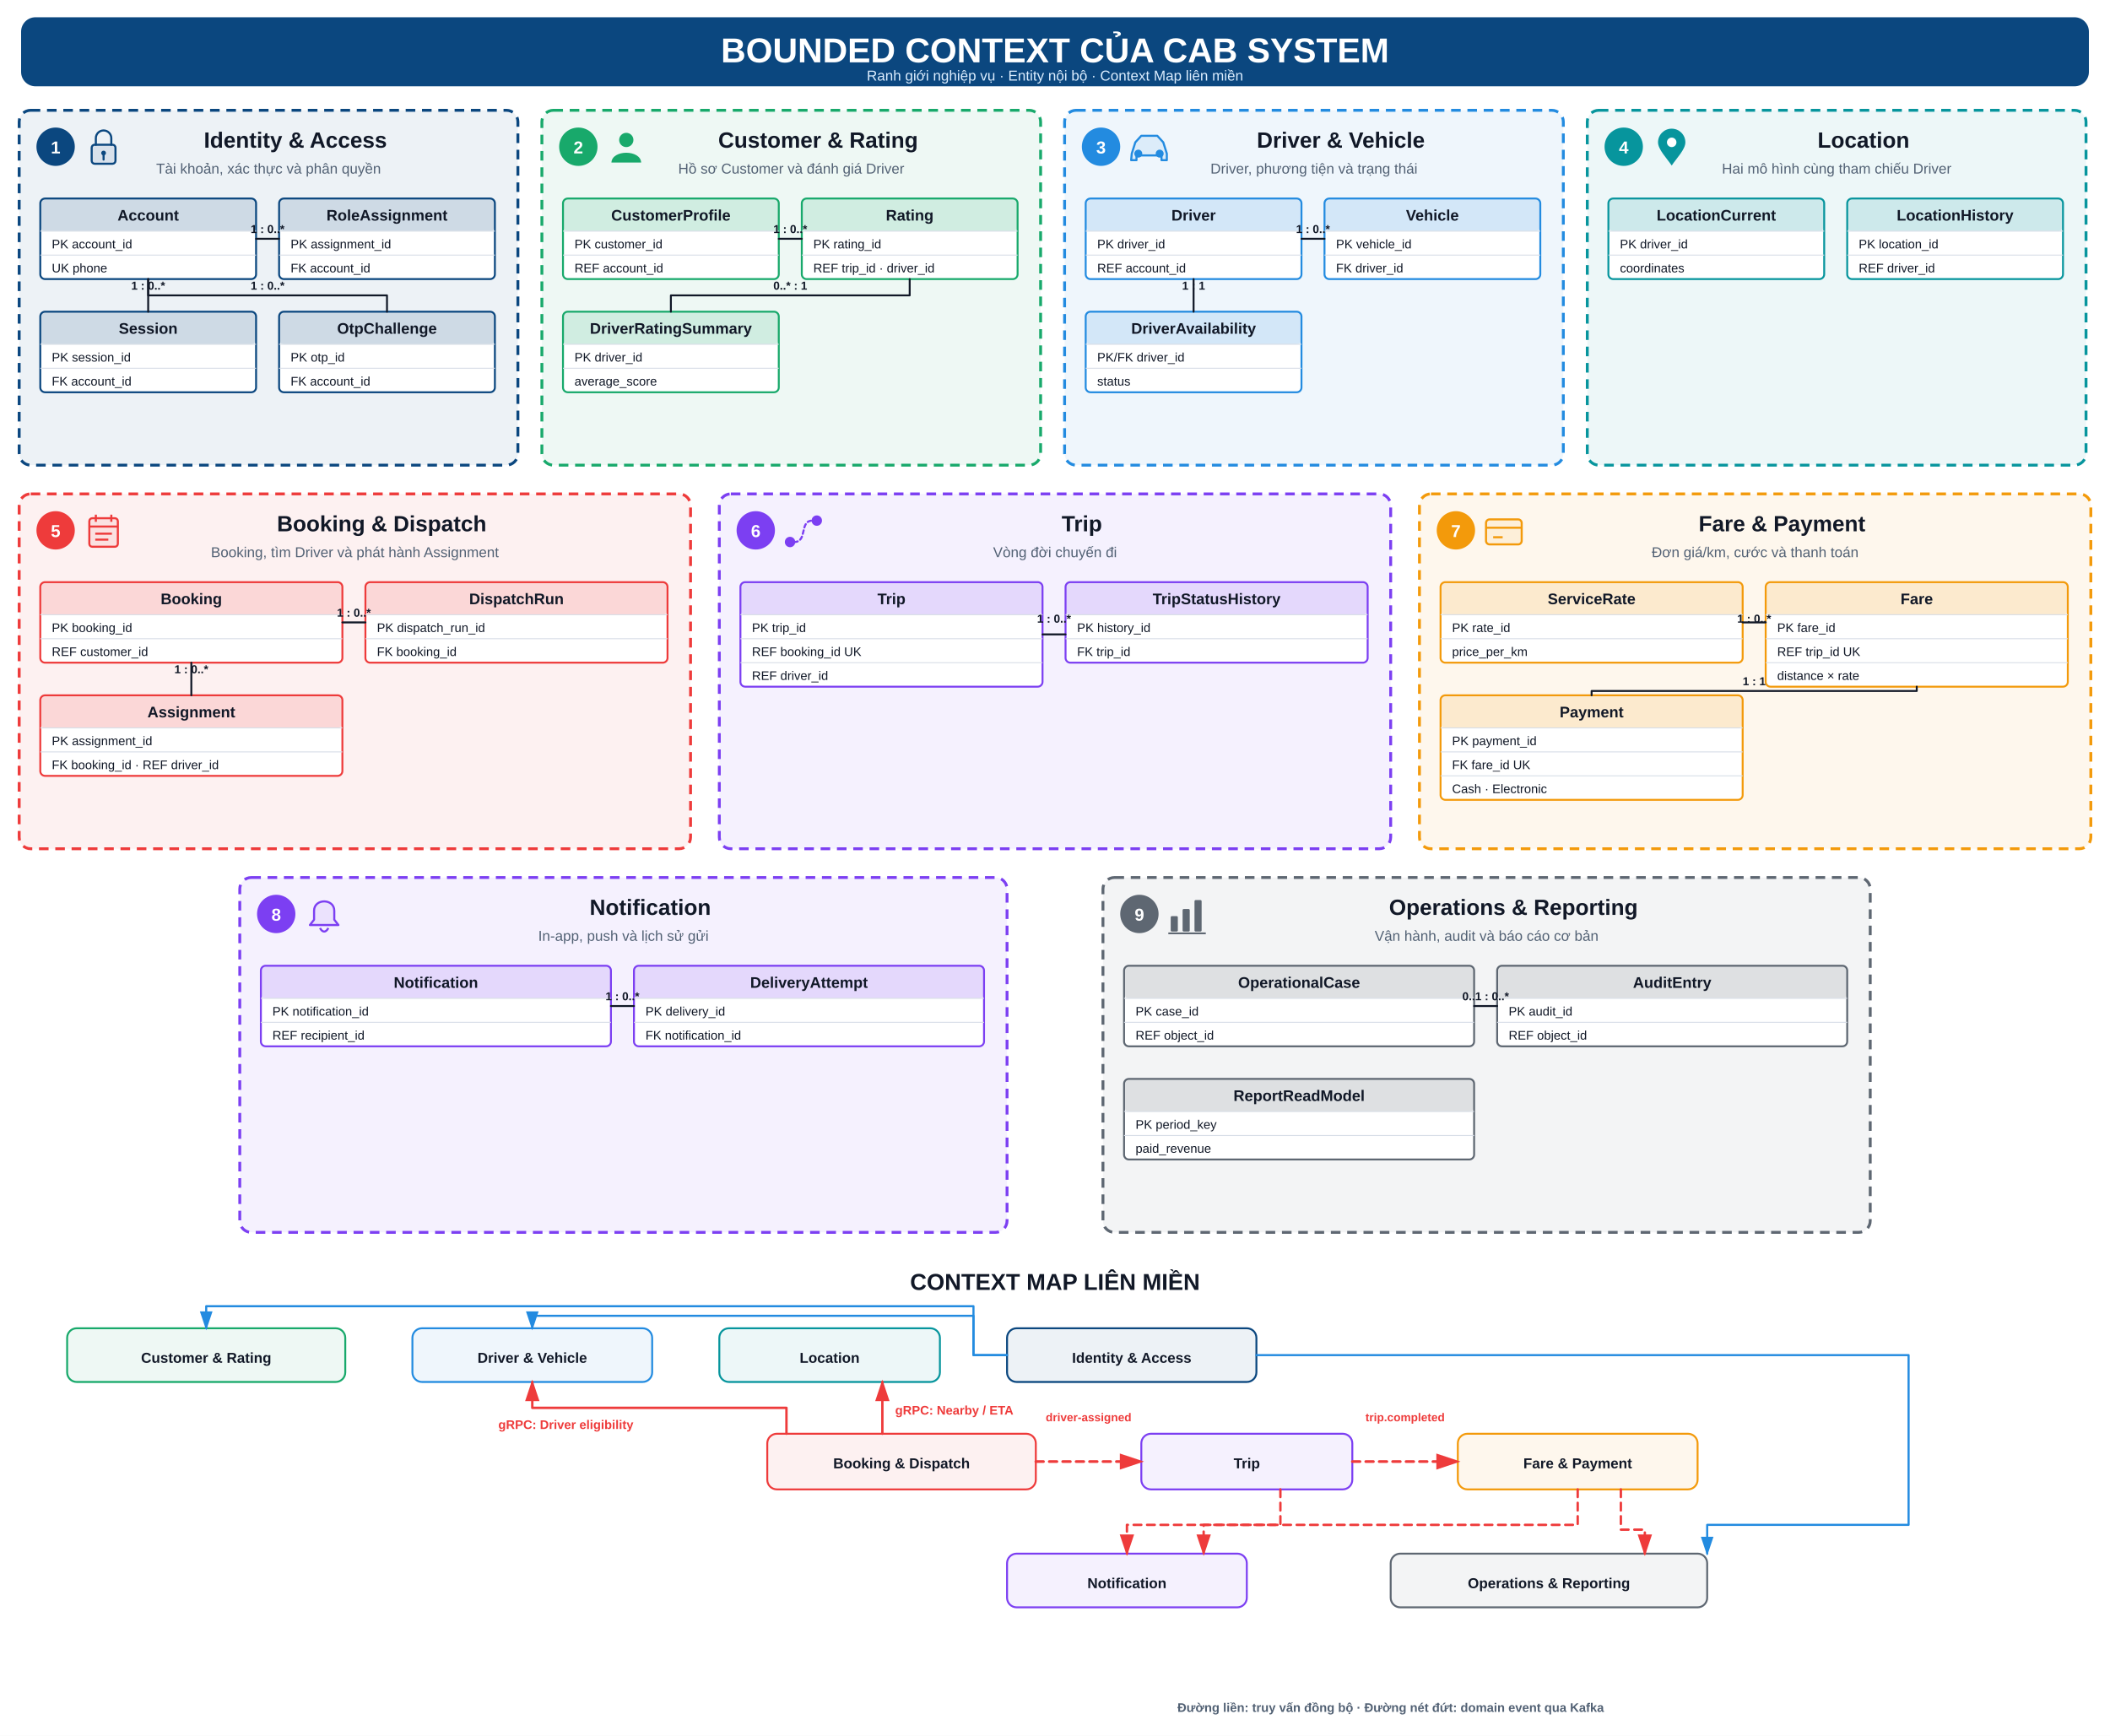
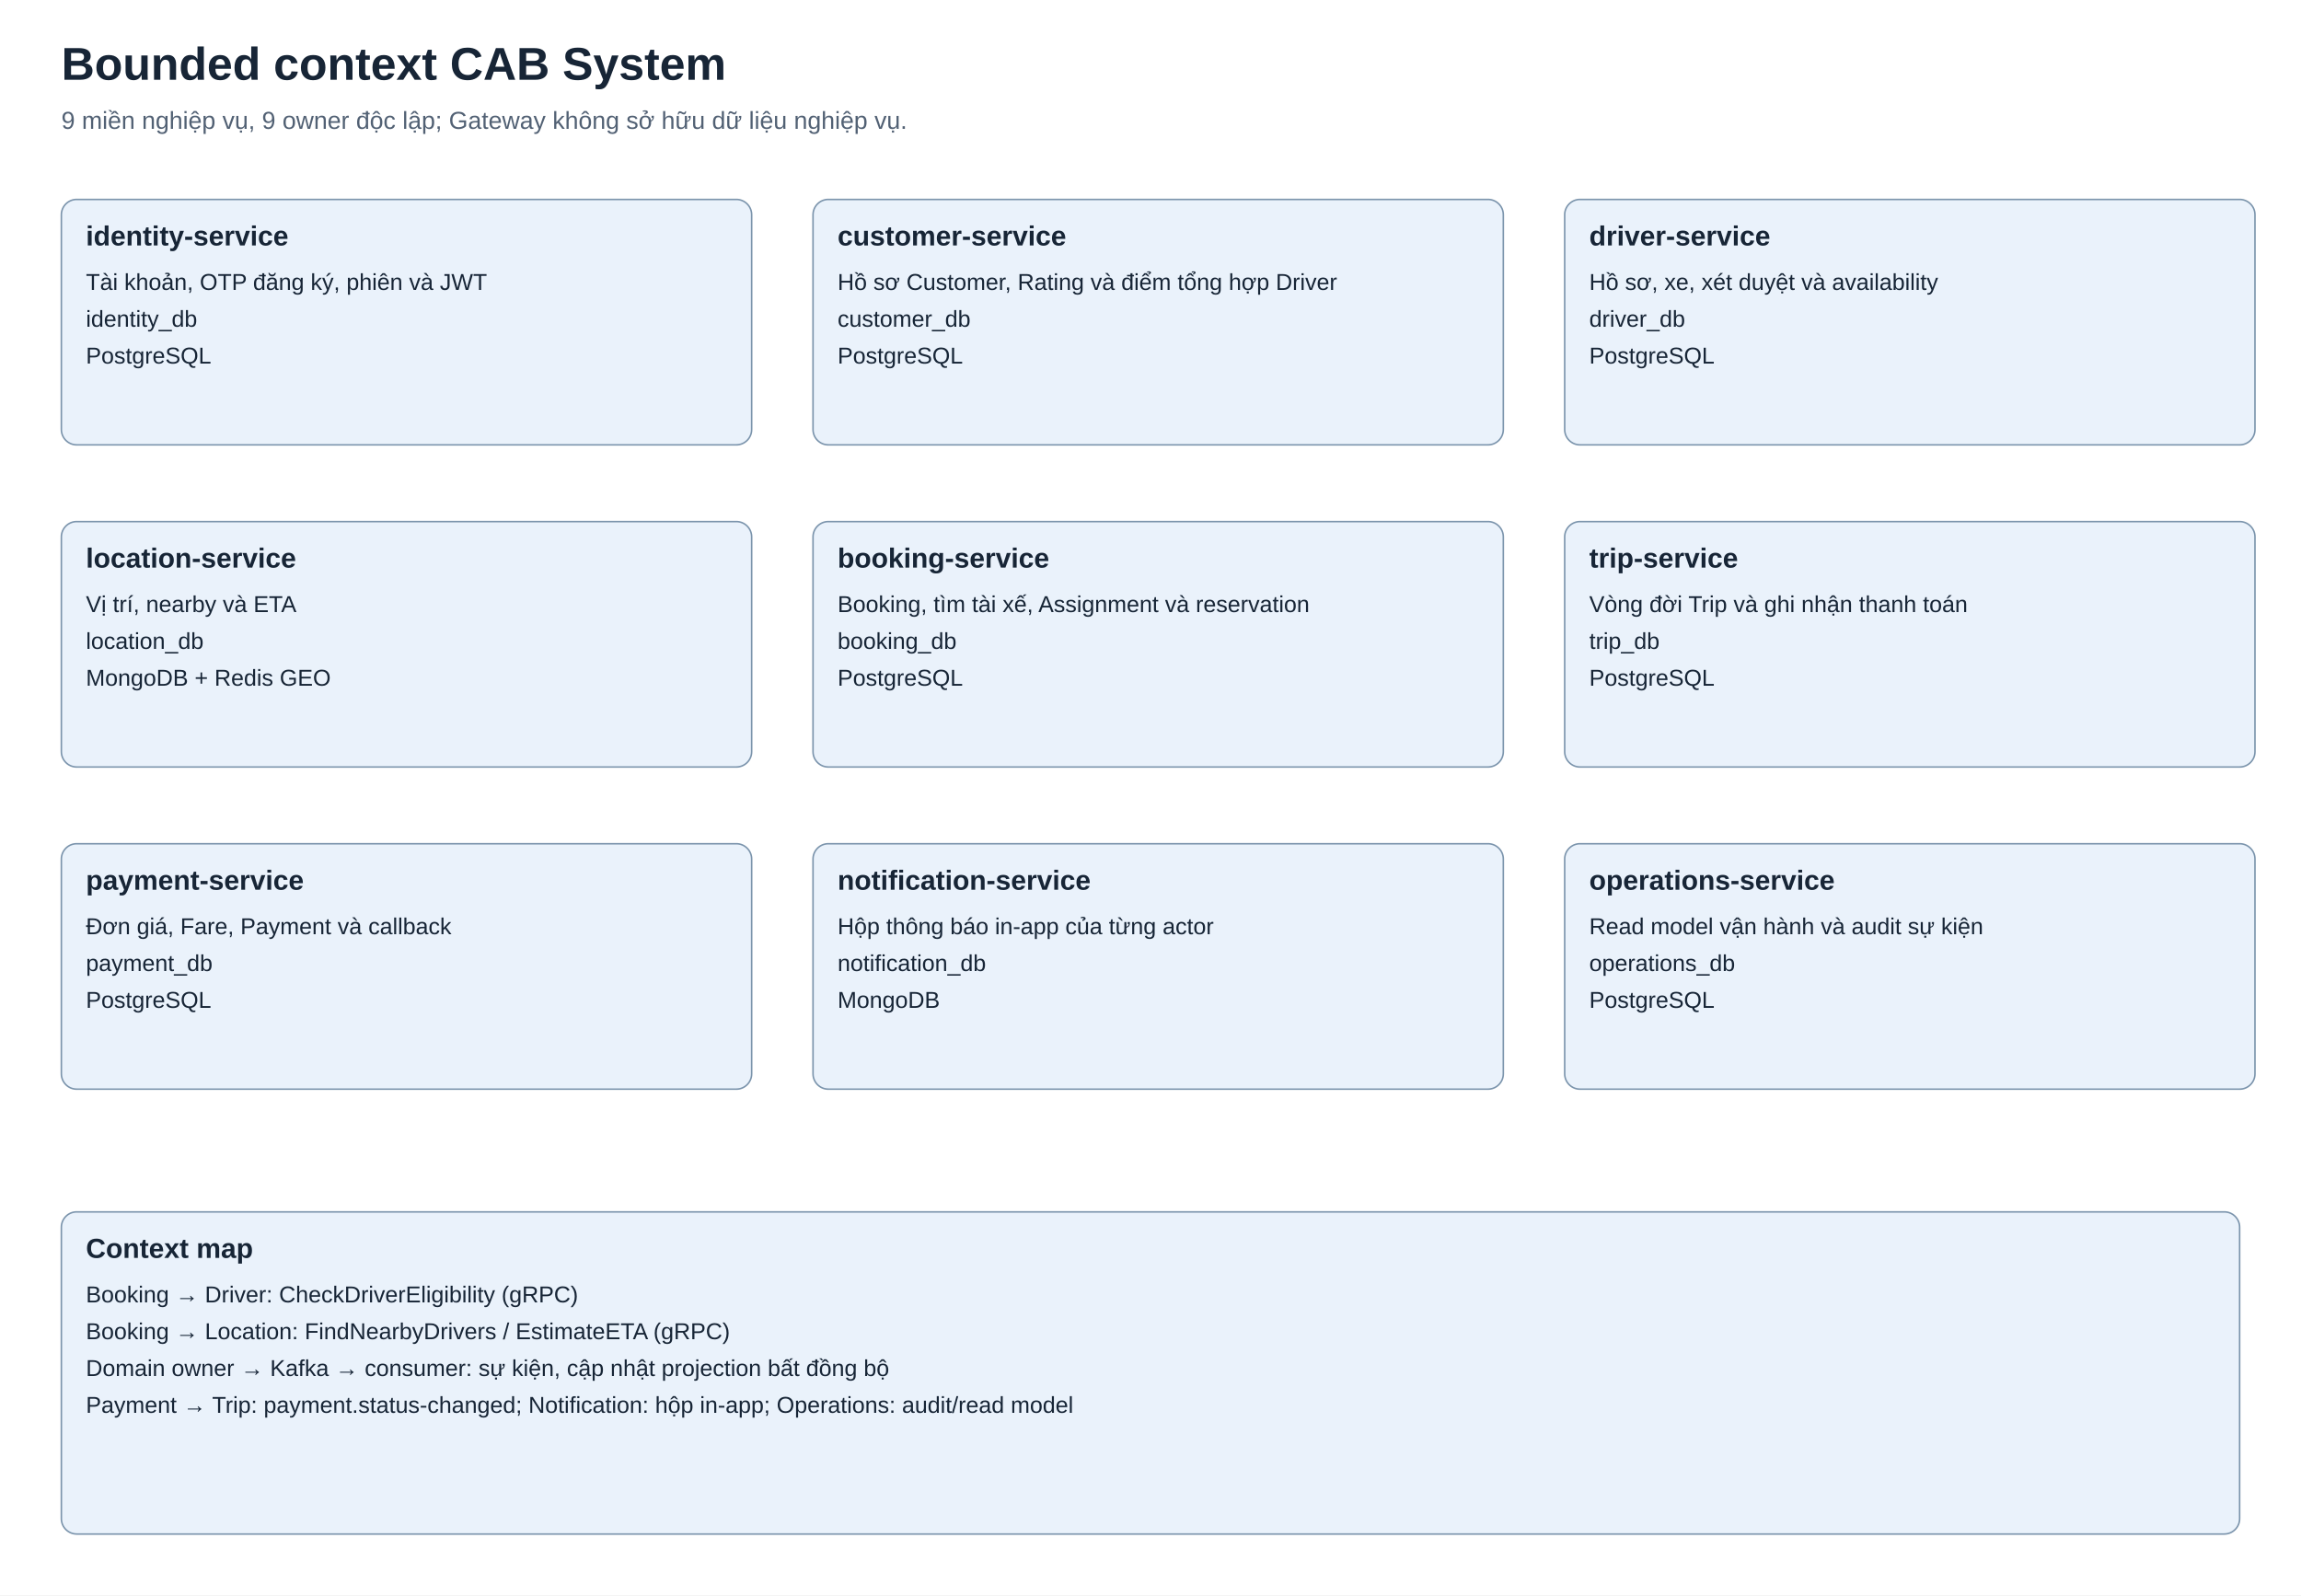
- <svg xmlns="http://www.w3.org/2000/svg" width="2200" height="1810" viewBox="0 0 2200 1810">
+ <svg xmlns="http://www.w3.org/2000/svg" width="1500" height="1040" viewBox="0 0 1500 1040">
  <defs>
-     <filter id="shadow" x="-20%" y="-20%" width="140%" height="140%">
-       <feDropShadow dx="0" dy="4" stdDeviation="5" flood-color="#0F172A" flood-opacity="0.14" />
-     </filter>
-     <marker id="arrowBlue" markerWidth="10" markerHeight="10" refX="8" refY="3" orient="auto">
-       <path d="M0,0 L0,6 L9,3 z" fill="#238BE0" />
-     </marker>
-     <marker id="arrowRed" markerWidth="10" markerHeight="10" refX="8" refY="3" orient="auto">
-       <path d="M0,0 L0,6 L9,3 z" fill="#EE3B3B" />
-     </marker>
-     <marker id="arrowBlack" markerWidth="10" markerHeight="10" refX="8" refY="3" orient="auto">
-       <path d="M0,0 L0,6 L9,3 z" fill="#111827" />
+     <marker id="a" viewBox="0 0 10 10" refX="9" refY="5" markerWidth="7" markerHeight="7" orient="auto-start-reverse">
+       <path d="M0,0L10,5L0,10Z" fill="#526174" />
    </marker>
  </defs>
-   <rect width="100%" height="100%" fill="#fff" />
-   <rect x="22" y="18" width="2156" height="72" rx="15" fill="#0B477F" stroke="#0B477F" stroke-width="0" />
-   <text x="1100" y="65" font-family="Arial, Segoe UI, sans-serif" font-size="36" font-weight="700" text-anchor="middle" fill="#FFFFFF">BOUNDED CONTEXT CỦA CAB SYSTEM</text>
-   <text x="1100" y="84" font-family="Arial, Segoe UI, sans-serif" font-size="15" font-weight="400" text-anchor="middle" fill="#DCEEFF">Ranh giới nghiệp vụ · Entity nội bộ · Context Map liên miền</text>
-   <rect x="20" y="115" width="520" height="370" rx="12" fill="#0B477F12" stroke="#0B477F" stroke-width="3" stroke-dasharray="10 7" />
-   <circle cx="58" cy="153" r="20" fill="#0B477F" />
-   <text x="58" y="160" font-family="Arial, Segoe UI, sans-serif" font-size="18" font-weight="700" text-anchor="middle" fill="#FFFFFF">1</text>
-   <g transform="translate(108,154) scale(0.62)" fill="none" stroke="#0B477F" stroke-width="3.5" stroke-linecap="round">
-     <rect x="-20" y="-5" width="40" height="32" rx="5" fill="#0B477F18" />
-     <path d="M-13,-5 V-16 A13,13 0 0 1 13,-16 V-5" />
-     <circle cx="0" cy="9" r="4" fill="#0B477F" stroke="none" />
-     <path d="M0,13 V20" />
-   </g>
-   <text x="308" y="154" font-family="Arial, Segoe UI, sans-serif" font-size="23" font-weight="700" text-anchor="middle" fill="#111827">Identity &amp; Access</text>
-   <text x="280" y="181" font-family="Arial, Segoe UI, sans-serif" font-size="15" font-weight="400" text-anchor="middle" fill="#526174">Tài khoản, xác thực và phân quyền</text>
-   <rect x="42" y="207" width="225" height="84" rx="5" fill="#FFFFFF" stroke="#0B477F" stroke-width="2" />
-   <rect x="42" y="207" width="225" height="34" rx="5" fill="#0B477F33" />
-   <text x="154.5" y="230" font-family="Arial, Segoe UI, sans-serif" font-size="16" font-weight="700" text-anchor="middle" fill="#111827">Account</text>
-   <line x1="42" y1="241" x2="267" y2="241" stroke="#D8DEE7" stroke-width="1" />
-   <text x="54" y="259" font-family="Arial, Segoe UI, sans-serif" font-size="13" font-weight="400" text-anchor="start" fill="#111827">PK account_id</text>
-   <line x1="42" y1="266" x2="267" y2="266" stroke="#D8DEE7" stroke-width="1" />
-   <text x="54" y="284" font-family="Arial, Segoe UI, sans-serif" font-size="13" font-weight="400" text-anchor="start" fill="#111827">UK phone</text>
-   <rect x="291" y="207" width="225" height="84" rx="5" fill="#FFFFFF" stroke="#0B477F" stroke-width="2" />
-   <rect x="291" y="207" width="225" height="34" rx="5" fill="#0B477F33" />
-   <text x="403.5" y="230" font-family="Arial, Segoe UI, sans-serif" font-size="16" font-weight="700" text-anchor="middle" fill="#111827">RoleAssignment</text>
-   <line x1="291" y1="241" x2="516" y2="241" stroke="#D8DEE7" stroke-width="1" />
-   <text x="303" y="259" font-family="Arial, Segoe UI, sans-serif" font-size="13" font-weight="400" text-anchor="start" fill="#111827">PK assignment_id</text>
-   <line x1="291" y1="266" x2="516" y2="266" stroke="#D8DEE7" stroke-width="1" />
-   <text x="303" y="284" font-family="Arial, Segoe UI, sans-serif" font-size="13" font-weight="400" text-anchor="start" fill="#111827">FK account_id</text>
-   <rect x="42" y="325" width="225" height="84" rx="5" fill="#FFFFFF" stroke="#0B477F" stroke-width="2" />
-   <rect x="42" y="325" width="225" height="34" rx="5" fill="#0B477F33" />
-   <text x="154.5" y="348" font-family="Arial, Segoe UI, sans-serif" font-size="16" font-weight="700" text-anchor="middle" fill="#111827">Session</text>
-   <line x1="42" y1="359" x2="267" y2="359" stroke="#D8DEE7" stroke-width="1" />
-   <text x="54" y="377" font-family="Arial, Segoe UI, sans-serif" font-size="13" font-weight="400" text-anchor="start" fill="#111827">PK session_id</text>
-   <line x1="42" y1="384" x2="267" y2="384" stroke="#D8DEE7" stroke-width="1" />
-   <text x="54" y="402" font-family="Arial, Segoe UI, sans-serif" font-size="13" font-weight="400" text-anchor="start" fill="#111827">FK account_id</text>
-   <rect x="291" y="325" width="225" height="84" rx="5" fill="#FFFFFF" stroke="#0B477F" stroke-width="2" />
-   <rect x="291" y="325" width="225" height="34" rx="5" fill="#0B477F33" />
-   <text x="403.5" y="348" font-family="Arial, Segoe UI, sans-serif" font-size="16" font-weight="700" text-anchor="middle" fill="#111827">OtpChallenge</text>
-   <line x1="291" y1="359" x2="516" y2="359" stroke="#D8DEE7" stroke-width="1" />
-   <text x="303" y="377" font-family="Arial, Segoe UI, sans-serif" font-size="13" font-weight="400" text-anchor="start" fill="#111827">PK otp_id</text>
-   <line x1="291" y1="384" x2="516" y2="384" stroke="#D8DEE7" stroke-width="1" />
-   <text x="303" y="402" font-family="Arial, Segoe UI, sans-serif" font-size="13" font-weight="400" text-anchor="start" fill="#111827">FK account_id</text>
-   <path d="M267,249 H291" fill="none" stroke="#111827" stroke-width="2" stroke-linejoin="round" stroke-linecap="round" />
-   <text x="279" y="243" font-family="Arial, Segoe UI, sans-serif" font-size="12" font-weight="700" text-anchor="middle" fill="#111827">1 : 0..*</text>
-   <path d="M154.5,291 V325" fill="none" stroke="#111827" stroke-width="2" stroke-linejoin="round" stroke-linecap="round" />
-   <text x="154.5" y="302" font-family="Arial, Segoe UI, sans-serif" font-size="12" font-weight="700" text-anchor="middle" fill="#111827">1 : 0..*</text>
-   <path d="M154.5,291 V308 H403.5 V325" fill="none" stroke="#111827" stroke-width="2" stroke-linejoin="round" stroke-linecap="round" />
-   <text x="279" y="302" font-family="Arial, Segoe UI, sans-serif" font-size="12" font-weight="700" text-anchor="middle" fill="#111827">1 : 0..*</text>
-   <rect x="565" y="115" width="520" height="370" rx="12" fill="#18A96B12" stroke="#18A96B" stroke-width="3" stroke-dasharray="10 7" />
-   <circle cx="603" cy="153" r="20" fill="#18A96B" />
-   <text x="603" y="160" font-family="Arial, Segoe UI, sans-serif" font-size="18" font-weight="700" text-anchor="middle" fill="#FFFFFF">2</text>
-   <g transform="translate(653,154) scale(0.62)" fill="#18A96B">
-     <circle cx="0" cy="-13" r="12" />
-     <path d="M-25,25 C-24,3 24,3 25,25 Z" />
-   </g>
-   <text x="853" y="154" font-family="Arial, Segoe UI, sans-serif" font-size="23" font-weight="700" text-anchor="middle" fill="#111827">Customer &amp; Rating</text>
-   <text x="825" y="181" font-family="Arial, Segoe UI, sans-serif" font-size="15" font-weight="400" text-anchor="middle" fill="#526174">Hồ sơ Customer và đánh giá Driver</text>
-   <rect x="587" y="207" width="225" height="84" rx="5" fill="#FFFFFF" stroke="#18A96B" stroke-width="2" />
-   <rect x="587" y="207" width="225" height="34" rx="5" fill="#18A96B33" />
-   <text x="699.5" y="230" font-family="Arial, Segoe UI, sans-serif" font-size="16" font-weight="700" text-anchor="middle" fill="#111827">CustomerProfile</text>
-   <line x1="587" y1="241" x2="812" y2="241" stroke="#D8DEE7" stroke-width="1" />
-   <text x="599" y="259" font-family="Arial, Segoe UI, sans-serif" font-size="13" font-weight="400" text-anchor="start" fill="#111827">PK customer_id</text>
-   <line x1="587" y1="266" x2="812" y2="266" stroke="#D8DEE7" stroke-width="1" />
-   <text x="599" y="284" font-family="Arial, Segoe UI, sans-serif" font-size="13" font-weight="400" text-anchor="start" fill="#111827">REF account_id</text>
-   <rect x="836" y="207" width="225" height="84" rx="5" fill="#FFFFFF" stroke="#18A96B" stroke-width="2" />
-   <rect x="836" y="207" width="225" height="34" rx="5" fill="#18A96B33" />
-   <text x="948.5" y="230" font-family="Arial, Segoe UI, sans-serif" font-size="16" font-weight="700" text-anchor="middle" fill="#111827">Rating</text>
-   <line x1="836" y1="241" x2="1061" y2="241" stroke="#D8DEE7" stroke-width="1" />
-   <text x="848" y="259" font-family="Arial, Segoe UI, sans-serif" font-size="13" font-weight="400" text-anchor="start" fill="#111827">PK rating_id</text>
-   <line x1="836" y1="266" x2="1061" y2="266" stroke="#D8DEE7" stroke-width="1" />
-   <text x="848" y="284" font-family="Arial, Segoe UI, sans-serif" font-size="13" font-weight="400" text-anchor="start" fill="#111827">REF trip_id · driver_id</text>
-   <rect x="587" y="325" width="225" height="84" rx="5" fill="#FFFFFF" stroke="#18A96B" stroke-width="2" />
-   <rect x="587" y="325" width="225" height="34" rx="5" fill="#18A96B33" />
-   <text x="699.5" y="348" font-family="Arial, Segoe UI, sans-serif" font-size="16" font-weight="700" text-anchor="middle" fill="#111827">DriverRatingSummary</text>
-   <line x1="587" y1="359" x2="812" y2="359" stroke="#D8DEE7" stroke-width="1" />
-   <text x="599" y="377" font-family="Arial, Segoe UI, sans-serif" font-size="13" font-weight="400" text-anchor="start" fill="#111827">PK driver_id</text>
-   <line x1="587" y1="384" x2="812" y2="384" stroke="#D8DEE7" stroke-width="1" />
-   <text x="599" y="402" font-family="Arial, Segoe UI, sans-serif" font-size="13" font-weight="400" text-anchor="start" fill="#111827">average_score</text>
-   <path d="M812,249 H836" fill="none" stroke="#111827" stroke-width="2" stroke-linejoin="round" stroke-linecap="round" />
-   <text x="824" y="243" font-family="Arial, Segoe UI, sans-serif" font-size="12" font-weight="700" text-anchor="middle" fill="#111827">1 : 0..*</text>
-   <path d="M948.5,291 V308 H699.5 V325" fill="none" stroke="#111827" stroke-width="2" stroke-linejoin="round" stroke-linecap="round" />
-   <text x="824" y="302" font-family="Arial, Segoe UI, sans-serif" font-size="12" font-weight="700" text-anchor="middle" fill="#111827">0..* : 1</text>
-   <rect x="1110" y="115" width="520" height="370" rx="12" fill="#238BE012" stroke="#238BE0" stroke-width="3" stroke-dasharray="10 7" />
-   <circle cx="1148" cy="153" r="20" fill="#238BE0" />
-   <text x="1148" y="160" font-family="Arial, Segoe UI, sans-serif" font-size="18" font-weight="700" text-anchor="middle" fill="#FFFFFF">3</text>
-   <g transform="translate(1198,154) scale(0.62)" fill="none" stroke="#238BE0" stroke-width="3.5" stroke-linejoin="round">
-     <path d="M-29,10 L-23,-9 L-13,-20 H14 L24,-9 L30,10 V21 H21 V13 H-21 V21 H-30 Z" fill="#238BE018" />
-     <circle cx="-18" cy="10" r="5" fill="#238BE0" />
-     <circle cx="18" cy="10" r="5" fill="#238BE0" />
-   </g>
-   <text x="1398" y="154" font-family="Arial, Segoe UI, sans-serif" font-size="23" font-weight="700" text-anchor="middle" fill="#111827">Driver &amp; Vehicle</text>
-   <text x="1370" y="181" font-family="Arial, Segoe UI, sans-serif" font-size="15" font-weight="400" text-anchor="middle" fill="#526174">Driver, phương tiện và trạng thái</text>
-   <rect x="1132" y="207" width="225" height="84" rx="5" fill="#FFFFFF" stroke="#238BE0" stroke-width="2" />
-   <rect x="1132" y="207" width="225" height="34" rx="5" fill="#238BE033" />
-   <text x="1244.5" y="230" font-family="Arial, Segoe UI, sans-serif" font-size="16" font-weight="700" text-anchor="middle" fill="#111827">Driver</text>
-   <line x1="1132" y1="241" x2="1357" y2="241" stroke="#D8DEE7" stroke-width="1" />
-   <text x="1144" y="259" font-family="Arial, Segoe UI, sans-serif" font-size="13" font-weight="400" text-anchor="start" fill="#111827">PK driver_id</text>
-   <line x1="1132" y1="266" x2="1357" y2="266" stroke="#D8DEE7" stroke-width="1" />
-   <text x="1144" y="284" font-family="Arial, Segoe UI, sans-serif" font-size="13" font-weight="400" text-anchor="start" fill="#111827">REF account_id</text>
-   <rect x="1381" y="207" width="225" height="84" rx="5" fill="#FFFFFF" stroke="#238BE0" stroke-width="2" />
-   <rect x="1381" y="207" width="225" height="34" rx="5" fill="#238BE033" />
-   <text x="1493.5" y="230" font-family="Arial, Segoe UI, sans-serif" font-size="16" font-weight="700" text-anchor="middle" fill="#111827">Vehicle</text>
-   <line x1="1381" y1="241" x2="1606" y2="241" stroke="#D8DEE7" stroke-width="1" />
-   <text x="1393" y="259" font-family="Arial, Segoe UI, sans-serif" font-size="13" font-weight="400" text-anchor="start" fill="#111827">PK vehicle_id</text>
-   <line x1="1381" y1="266" x2="1606" y2="266" stroke="#D8DEE7" stroke-width="1" />
-   <text x="1393" y="284" font-family="Arial, Segoe UI, sans-serif" font-size="13" font-weight="400" text-anchor="start" fill="#111827">FK driver_id</text>
-   <rect x="1132" y="325" width="225" height="84" rx="5" fill="#FFFFFF" stroke="#238BE0" stroke-width="2" />
-   <rect x="1132" y="325" width="225" height="34" rx="5" fill="#238BE033" />
-   <text x="1244.5" y="348" font-family="Arial, Segoe UI, sans-serif" font-size="16" font-weight="700" text-anchor="middle" fill="#111827">DriverAvailability</text>
-   <line x1="1132" y1="359" x2="1357" y2="359" stroke="#D8DEE7" stroke-width="1" />
-   <text x="1144" y="377" font-family="Arial, Segoe UI, sans-serif" font-size="13" font-weight="400" text-anchor="start" fill="#111827">PK/FK driver_id</text>
-   <line x1="1132" y1="384" x2="1357" y2="384" stroke="#D8DEE7" stroke-width="1" />
-   <text x="1144" y="402" font-family="Arial, Segoe UI, sans-serif" font-size="13" font-weight="400" text-anchor="start" fill="#111827">status</text>
-   <path d="M1357,249 H1381" fill="none" stroke="#111827" stroke-width="2" stroke-linejoin="round" stroke-linecap="round" />
-   <text x="1369" y="243" font-family="Arial, Segoe UI, sans-serif" font-size="12" font-weight="700" text-anchor="middle" fill="#111827">1 : 0..*</text>
-   <path d="M1244.5,291 V325" fill="none" stroke="#111827" stroke-width="2" stroke-linejoin="round" stroke-linecap="round" />
-   <text x="1244.5" y="302" font-family="Arial, Segoe UI, sans-serif" font-size="12" font-weight="700" text-anchor="middle" fill="#111827">1 : 1</text>
-   <rect x="1655" y="115" width="520" height="370" rx="12" fill="#07959D12" stroke="#07959D" stroke-width="3" stroke-dasharray="10 7" />
-   <circle cx="1693" cy="153" r="20" fill="#07959D" />
-   <text x="1693" y="160" font-family="Arial, Segoe UI, sans-serif" font-size="18" font-weight="700" text-anchor="middle" fill="#FFFFFF">4</text>
-   <g transform="translate(1743,154) scale(0.62)">
-     <path d="M0,30 C-8,18 -23,3 -23,-9 A23,23 0 1 1 23,-9 C23,3 8,18 0,30Z" fill="#07959D" />
-     <circle cx="0" cy="-9" r="8" fill="#fff" />
-   </g>
-   <text x="1943" y="154" font-family="Arial, Segoe UI, sans-serif" font-size="23" font-weight="700" text-anchor="middle" fill="#111827">Location</text>
-   <text x="1915" y="181" font-family="Arial, Segoe UI, sans-serif" font-size="15" font-weight="400" text-anchor="middle" fill="#526174">Hai mô hình cùng tham chiếu Driver</text>
-   <rect x="1677" y="207" width="225" height="84" rx="5" fill="#FFFFFF" stroke="#07959D" stroke-width="2" />
-   <rect x="1677" y="207" width="225" height="34" rx="5" fill="#07959D33" />
-   <text x="1789.5" y="230" font-family="Arial, Segoe UI, sans-serif" font-size="16" font-weight="700" text-anchor="middle" fill="#111827">LocationCurrent</text>
-   <line x1="1677" y1="241" x2="1902" y2="241" stroke="#D8DEE7" stroke-width="1" />
-   <text x="1689" y="259" font-family="Arial, Segoe UI, sans-serif" font-size="13" font-weight="400" text-anchor="start" fill="#111827">PK driver_id</text>
-   <line x1="1677" y1="266" x2="1902" y2="266" stroke="#D8DEE7" stroke-width="1" />
-   <text x="1689" y="284" font-family="Arial, Segoe UI, sans-serif" font-size="13" font-weight="400" text-anchor="start" fill="#111827">coordinates</text>
-   <rect x="1926" y="207" width="225" height="84" rx="5" fill="#FFFFFF" stroke="#07959D" stroke-width="2" />
-   <rect x="1926" y="207" width="225" height="34" rx="5" fill="#07959D33" />
-   <text x="2038.5" y="230" font-family="Arial, Segoe UI, sans-serif" font-size="16" font-weight="700" text-anchor="middle" fill="#111827">LocationHistory</text>
-   <line x1="1926" y1="241" x2="2151" y2="241" stroke="#D8DEE7" stroke-width="1" />
-   <text x="1938" y="259" font-family="Arial, Segoe UI, sans-serif" font-size="13" font-weight="400" text-anchor="start" fill="#111827">PK location_id</text>
-   <line x1="1926" y1="266" x2="2151" y2="266" stroke="#D8DEE7" stroke-width="1" />
-   <text x="1938" y="284" font-family="Arial, Segoe UI, sans-serif" font-size="13" font-weight="400" text-anchor="start" fill="#111827">REF driver_id</text>
-   <rect x="20" y="515" width="700" height="370" rx="12" fill="#EE3B3B12" stroke="#EE3B3B" stroke-width="3" stroke-dasharray="10 7" />
-   <circle cx="58" cy="553" r="20" fill="#EE3B3B" />
-   <text x="58" y="560" font-family="Arial, Segoe UI, sans-serif" font-size="18" font-weight="700" text-anchor="middle" fill="#FFFFFF">5</text>
-   <g transform="translate(108,554) scale(0.62)" fill="none" stroke="#EE3B3B" stroke-width="3.5">
-     <rect x="-24" y="-22" width="48" height="48" rx="5" fill="#EE3B3B15" />
-     <path d="M-24,-8 H24 M-13,-28 V-16 M13,-28 V-16 M-14,4 H14 M-14,14 H8" />
-   </g>
-   <text x="398" y="554" font-family="Arial, Segoe UI, sans-serif" font-size="23" font-weight="700" text-anchor="middle" fill="#111827">Booking &amp; Dispatch</text>
-   <text x="370" y="581" font-family="Arial, Segoe UI, sans-serif" font-size="15" font-weight="400" text-anchor="middle" fill="#526174">Booking, tìm Driver và phát hành Assignment</text>
-   <rect x="42" y="607" width="315" height="84" rx="5" fill="#FFFFFF" stroke="#EE3B3B" stroke-width="2" />
-   <rect x="42" y="607" width="315" height="34" rx="5" fill="#EE3B3B33" />
-   <text x="199.5" y="630" font-family="Arial, Segoe UI, sans-serif" font-size="16" font-weight="700" text-anchor="middle" fill="#111827">Booking</text>
-   <line x1="42" y1="641" x2="357" y2="641" stroke="#D8DEE7" stroke-width="1" />
-   <text x="54" y="659" font-family="Arial, Segoe UI, sans-serif" font-size="13" font-weight="400" text-anchor="start" fill="#111827">PK booking_id</text>
-   <line x1="42" y1="666" x2="357" y2="666" stroke="#D8DEE7" stroke-width="1" />
-   <text x="54" y="684" font-family="Arial, Segoe UI, sans-serif" font-size="13" font-weight="400" text-anchor="start" fill="#111827">REF customer_id</text>
-   <rect x="381" y="607" width="315" height="84" rx="5" fill="#FFFFFF" stroke="#EE3B3B" stroke-width="2" />
-   <rect x="381" y="607" width="315" height="34" rx="5" fill="#EE3B3B33" />
-   <text x="538.5" y="630" font-family="Arial, Segoe UI, sans-serif" font-size="16" font-weight="700" text-anchor="middle" fill="#111827">DispatchRun</text>
-   <line x1="381" y1="641" x2="696" y2="641" stroke="#D8DEE7" stroke-width="1" />
-   <text x="393" y="659" font-family="Arial, Segoe UI, sans-serif" font-size="13" font-weight="400" text-anchor="start" fill="#111827">PK dispatch_run_id</text>
-   <line x1="381" y1="666" x2="696" y2="666" stroke="#D8DEE7" stroke-width="1" />
-   <text x="393" y="684" font-family="Arial, Segoe UI, sans-serif" font-size="13" font-weight="400" text-anchor="start" fill="#111827">FK booking_id</text>
-   <rect x="42" y="725" width="315" height="84" rx="5" fill="#FFFFFF" stroke="#EE3B3B" stroke-width="2" />
-   <rect x="42" y="725" width="315" height="34" rx="5" fill="#EE3B3B33" />
-   <text x="199.5" y="748" font-family="Arial, Segoe UI, sans-serif" font-size="16" font-weight="700" text-anchor="middle" fill="#111827">Assignment</text>
-   <line x1="42" y1="759" x2="357" y2="759" stroke="#D8DEE7" stroke-width="1" />
-   <text x="54" y="777" font-family="Arial, Segoe UI, sans-serif" font-size="13" font-weight="400" text-anchor="start" fill="#111827">PK assignment_id</text>
-   <line x1="42" y1="784" x2="357" y2="784" stroke="#D8DEE7" stroke-width="1" />
-   <text x="54" y="802" font-family="Arial, Segoe UI, sans-serif" font-size="13" font-weight="400" text-anchor="start" fill="#111827">FK booking_id · REF driver_id</text>
-   <path d="M357,649 H381" fill="none" stroke="#111827" stroke-width="2" stroke-linejoin="round" stroke-linecap="round" />
-   <text x="369" y="643" font-family="Arial, Segoe UI, sans-serif" font-size="12" font-weight="700" text-anchor="middle" fill="#111827">1 : 0..*</text>
-   <path d="M199.5,691 V725" fill="none" stroke="#111827" stroke-width="2" stroke-linejoin="round" stroke-linecap="round" />
-   <text x="199.5" y="702" font-family="Arial, Segoe UI, sans-serif" font-size="12" font-weight="700" text-anchor="middle" fill="#111827">1 : 0..*</text>
-   <rect x="750" y="515" width="700" height="370" rx="12" fill="#7C3FF212" stroke="#7C3FF2" stroke-width="3" stroke-dasharray="10 7" />
-   <circle cx="788" cy="553" r="20" fill="#7C3FF2" />
-   <text x="788" y="560" font-family="Arial, Segoe UI, sans-serif" font-size="18" font-weight="700" text-anchor="middle" fill="#FFFFFF">6</text>
-   <g transform="translate(838,554) scale(0.62)" fill="none" stroke="#7C3FF2" stroke-width="3.5" stroke-linecap="round">
-     <circle cx="-23" cy="18" r="7" fill="#7C3FF2" />
-     <circle cx="22" cy="-18" r="7" fill="#7C3FF2" />
-     <path d="M-16,18 C7,18 -8,-18 15,-18" stroke-dasharray="6 5" />
-   </g>
-   <text x="1128" y="554" font-family="Arial, Segoe UI, sans-serif" font-size="23" font-weight="700" text-anchor="middle" fill="#111827">Trip</text>
-   <text x="1100" y="581" font-family="Arial, Segoe UI, sans-serif" font-size="15" font-weight="400" text-anchor="middle" fill="#526174">Vòng đời chuyến đi</text>
-   <rect x="772" y="607" width="315" height="109" rx="5" fill="#FFFFFF" stroke="#7C3FF2" stroke-width="2" />
-   <rect x="772" y="607" width="315" height="34" rx="5" fill="#7C3FF233" />
-   <text x="929.5" y="630" font-family="Arial, Segoe UI, sans-serif" font-size="16" font-weight="700" text-anchor="middle" fill="#111827">Trip</text>
-   <line x1="772" y1="641" x2="1087" y2="641" stroke="#D8DEE7" stroke-width="1" />
-   <text x="784" y="659" font-family="Arial, Segoe UI, sans-serif" font-size="13" font-weight="400" text-anchor="start" fill="#111827">PK trip_id</text>
-   <line x1="772" y1="666" x2="1087" y2="666" stroke="#D8DEE7" stroke-width="1" />
-   <text x="784" y="684" font-family="Arial, Segoe UI, sans-serif" font-size="13" font-weight="400" text-anchor="start" fill="#111827">REF booking_id UK</text>
-   <line x1="772" y1="691" x2="1087" y2="691" stroke="#D8DEE7" stroke-width="1" />
-   <text x="784" y="709" font-family="Arial, Segoe UI, sans-serif" font-size="13" font-weight="400" text-anchor="start" fill="#111827">REF driver_id</text>
-   <rect x="1111" y="607" width="315" height="84" rx="5" fill="#FFFFFF" stroke="#7C3FF2" stroke-width="2" />
-   <rect x="1111" y="607" width="315" height="34" rx="5" fill="#7C3FF233" />
-   <text x="1268.5" y="630" font-family="Arial, Segoe UI, sans-serif" font-size="16" font-weight="700" text-anchor="middle" fill="#111827">TripStatusHistory</text>
-   <line x1="1111" y1="641" x2="1426" y2="641" stroke="#D8DEE7" stroke-width="1" />
-   <text x="1123" y="659" font-family="Arial, Segoe UI, sans-serif" font-size="13" font-weight="400" text-anchor="start" fill="#111827">PK history_id</text>
-   <line x1="1111" y1="666" x2="1426" y2="666" stroke="#D8DEE7" stroke-width="1" />
-   <text x="1123" y="684" font-family="Arial, Segoe UI, sans-serif" font-size="13" font-weight="400" text-anchor="start" fill="#111827">FK trip_id</text>
-   <path d="M1087,661.5 H1111" fill="none" stroke="#111827" stroke-width="2" stroke-linejoin="round" stroke-linecap="round" />
-   <text x="1099" y="649.25" font-family="Arial, Segoe UI, sans-serif" font-size="12" font-weight="700" text-anchor="middle" fill="#111827">1 : 0..*</text>
-   <rect x="1480" y="515" width="700" height="370" rx="12" fill="#F39A0B12" stroke="#F39A0B" stroke-width="3" stroke-dasharray="10 7" />
-   <circle cx="1518" cy="553" r="20" fill="#F39A0B" />
-   <text x="1518" y="560" font-family="Arial, Segoe UI, sans-serif" font-size="18" font-weight="700" text-anchor="middle" fill="#FFFFFF">7</text>
-   <g transform="translate(1568,554) scale(0.62)" fill="none" stroke="#F39A0B" stroke-width="3.5">
-     <rect x="-30" y="-20" width="60" height="42" rx="6" fill="#F39A0B15" />
-     <path d="M-30,-6 H30 M-18,10 H-2" />
-   </g>
-   <text x="1858" y="554" font-family="Arial, Segoe UI, sans-serif" font-size="23" font-weight="700" text-anchor="middle" fill="#111827">Fare &amp; Payment</text>
-   <text x="1830" y="581" font-family="Arial, Segoe UI, sans-serif" font-size="15" font-weight="400" text-anchor="middle" fill="#526174">Đơn giá/km, cước và thanh toán</text>
-   <rect x="1502" y="607" width="315" height="84" rx="5" fill="#FFFFFF" stroke="#F39A0B" stroke-width="2" />
-   <rect x="1502" y="607" width="315" height="34" rx="5" fill="#F39A0B33" />
-   <text x="1659.5" y="630" font-family="Arial, Segoe UI, sans-serif" font-size="16" font-weight="700" text-anchor="middle" fill="#111827">ServiceRate</text>
-   <line x1="1502" y1="641" x2="1817" y2="641" stroke="#D8DEE7" stroke-width="1" />
-   <text x="1514" y="659" font-family="Arial, Segoe UI, sans-serif" font-size="13" font-weight="400" text-anchor="start" fill="#111827">PK rate_id</text>
-   <line x1="1502" y1="666" x2="1817" y2="666" stroke="#D8DEE7" stroke-width="1" />
-   <text x="1514" y="684" font-family="Arial, Segoe UI, sans-serif" font-size="13" font-weight="400" text-anchor="start" fill="#111827">price_per_km</text>
-   <rect x="1841" y="607" width="315" height="109" rx="5" fill="#FFFFFF" stroke="#F39A0B" stroke-width="2" />
-   <rect x="1841" y="607" width="315" height="34" rx="5" fill="#F39A0B33" />
-   <text x="1998.5" y="630" font-family="Arial, Segoe UI, sans-serif" font-size="16" font-weight="700" text-anchor="middle" fill="#111827">Fare</text>
-   <line x1="1841" y1="641" x2="2156" y2="641" stroke="#D8DEE7" stroke-width="1" />
-   <text x="1853" y="659" font-family="Arial, Segoe UI, sans-serif" font-size="13" font-weight="400" text-anchor="start" fill="#111827">PK fare_id</text>
-   <line x1="1841" y1="666" x2="2156" y2="666" stroke="#D8DEE7" stroke-width="1" />
-   <text x="1853" y="684" font-family="Arial, Segoe UI, sans-serif" font-size="13" font-weight="400" text-anchor="start" fill="#111827">REF trip_id UK</text>
-   <line x1="1841" y1="691" x2="2156" y2="691" stroke="#D8DEE7" stroke-width="1" />
-   <text x="1853" y="709" font-family="Arial, Segoe UI, sans-serif" font-size="13" font-weight="400" text-anchor="start" fill="#111827">distance × rate</text>
-   <rect x="1502" y="725" width="315" height="109" rx="5" fill="#FFFFFF" stroke="#F39A0B" stroke-width="2" />
-   <rect x="1502" y="725" width="315" height="34" rx="5" fill="#F39A0B33" />
-   <text x="1659.5" y="748" font-family="Arial, Segoe UI, sans-serif" font-size="16" font-weight="700" text-anchor="middle" fill="#111827">Payment</text>
-   <line x1="1502" y1="759" x2="1817" y2="759" stroke="#D8DEE7" stroke-width="1" />
-   <text x="1514" y="777" font-family="Arial, Segoe UI, sans-serif" font-size="13" font-weight="400" text-anchor="start" fill="#111827">PK payment_id</text>
-   <line x1="1502" y1="784" x2="1817" y2="784" stroke="#D8DEE7" stroke-width="1" />
-   <text x="1514" y="802" font-family="Arial, Segoe UI, sans-serif" font-size="13" font-weight="400" text-anchor="start" fill="#111827">FK fare_id UK</text>
-   <line x1="1502" y1="809" x2="1817" y2="809" stroke="#D8DEE7" stroke-width="1" />
-   <text x="1514" y="827" font-family="Arial, Segoe UI, sans-serif" font-size="13" font-weight="400" text-anchor="start" fill="#111827">Cash · Electronic</text>
-   <path d="M1817,649 H1841" fill="none" stroke="#111827" stroke-width="2" stroke-linejoin="round" stroke-linecap="round" />
-   <text x="1829" y="649.25" font-family="Arial, Segoe UI, sans-serif" font-size="12" font-weight="700" text-anchor="middle" fill="#111827">1 : 0..*</text>
-   <path d="M1998.5,716 V720.5 H1659.5 V725" fill="none" stroke="#111827" stroke-width="2" stroke-linejoin="round" stroke-linecap="round" />
-   <text x="1829" y="714.5" font-family="Arial, Segoe UI, sans-serif" font-size="12" font-weight="700" text-anchor="middle" fill="#111827">1 : 1</text>
-   <rect x="250" y="915" width="800" height="370" rx="12" fill="#7C3FF212" stroke="#7C3FF2" stroke-width="3" stroke-dasharray="10 7" />
-   <circle cx="288" cy="953" r="20" fill="#7C3FF2" />
-   <text x="288" y="960" font-family="Arial, Segoe UI, sans-serif" font-size="18" font-weight="700" text-anchor="middle" fill="#FFFFFF">8</text>
-   <g transform="translate(338,954) scale(0.62)" fill="none" stroke="#7C3FF2" stroke-width="3.5" stroke-linejoin="round">
-     <path d="M-24,17 H24 L17,8 V-7 C17,-28 -17,-28 -17,-7 V8 Z" fill="#7C3FF215" />
-     <path d="M-7,22 C-3,30 3,30 7,22" />
-   </g>
-   <text x="678" y="954" font-family="Arial, Segoe UI, sans-serif" font-size="23" font-weight="700" text-anchor="middle" fill="#111827">Notification</text>
-   <text x="650" y="981" font-family="Arial, Segoe UI, sans-serif" font-size="15" font-weight="400" text-anchor="middle" fill="#526174">In-app, push và lịch sử gửi</text>
-   <rect x="272" y="1007" width="365" height="84" rx="5" fill="#FFFFFF" stroke="#7C3FF2" stroke-width="2" />
-   <rect x="272" y="1007" width="365" height="34" rx="5" fill="#7C3FF233" />
-   <text x="454.5" y="1030" font-family="Arial, Segoe UI, sans-serif" font-size="16" font-weight="700" text-anchor="middle" fill="#111827">Notification</text>
-   <line x1="272" y1="1041" x2="637" y2="1041" stroke="#D8DEE7" stroke-width="1" />
-   <text x="284" y="1059" font-family="Arial, Segoe UI, sans-serif" font-size="13" font-weight="400" text-anchor="start" fill="#111827">PK notification_id</text>
-   <line x1="272" y1="1066" x2="637" y2="1066" stroke="#D8DEE7" stroke-width="1" />
-   <text x="284" y="1084" font-family="Arial, Segoe UI, sans-serif" font-size="13" font-weight="400" text-anchor="start" fill="#111827">REF recipient_id</text>
-   <rect x="661" y="1007" width="365" height="84" rx="5" fill="#FFFFFF" stroke="#7C3FF2" stroke-width="2" />
-   <rect x="661" y="1007" width="365" height="34" rx="5" fill="#7C3FF233" />
-   <text x="843.5" y="1030" font-family="Arial, Segoe UI, sans-serif" font-size="16" font-weight="700" text-anchor="middle" fill="#111827">DeliveryAttempt</text>
-   <line x1="661" y1="1041" x2="1026" y2="1041" stroke="#D8DEE7" stroke-width="1" />
-   <text x="673" y="1059" font-family="Arial, Segoe UI, sans-serif" font-size="13" font-weight="400" text-anchor="start" fill="#111827">PK delivery_id</text>
-   <line x1="661" y1="1066" x2="1026" y2="1066" stroke="#D8DEE7" stroke-width="1" />
-   <text x="673" y="1084" font-family="Arial, Segoe UI, sans-serif" font-size="13" font-weight="400" text-anchor="start" fill="#111827">FK notification_id</text>
-   <path d="M637,1049 H661" fill="none" stroke="#111827" stroke-width="2" stroke-linejoin="round" stroke-linecap="round" />
-   <text x="649" y="1043" font-family="Arial, Segoe UI, sans-serif" font-size="12" font-weight="700" text-anchor="middle" fill="#111827">1 : 0..*</text>
-   <rect x="1150" y="915" width="800" height="370" rx="12" fill="#5E677212" stroke="#5E6772" stroke-width="3" stroke-dasharray="10 7" />
-   <circle cx="1188" cy="953" r="20" fill="#5E6772" />
-   <text x="1188" y="960" font-family="Arial, Segoe UI, sans-serif" font-size="18" font-weight="700" text-anchor="middle" fill="#FFFFFF">9</text>
-   <g transform="translate(1238,954) scale(0.62)" fill="#5E6772">
-     <rect x="-28" y="2" width="12" height="26" rx="2" />
-     <rect x="-8" y="-10" width="12" height="38" rx="2" />
-     <rect x="12" y="-25" width="12" height="53" rx="2" />
-     <path d="M-32,31 H31" stroke="#5E6772" stroke-width="3" />
-   </g>
-   <text x="1578" y="954" font-family="Arial, Segoe UI, sans-serif" font-size="23" font-weight="700" text-anchor="middle" fill="#111827">Operations &amp; Reporting</text>
-   <text x="1550" y="981" font-family="Arial, Segoe UI, sans-serif" font-size="15" font-weight="400" text-anchor="middle" fill="#526174">Vận hành, audit và báo cáo cơ bản</text>
-   <rect x="1172" y="1007" width="365" height="84" rx="5" fill="#FFFFFF" stroke="#5E6772" stroke-width="2" />
-   <rect x="1172" y="1007" width="365" height="34" rx="5" fill="#5E677233" />
-   <text x="1354.5" y="1030" font-family="Arial, Segoe UI, sans-serif" font-size="16" font-weight="700" text-anchor="middle" fill="#111827">OperationalCase</text>
-   <line x1="1172" y1="1041" x2="1537" y2="1041" stroke="#D8DEE7" stroke-width="1" />
-   <text x="1184" y="1059" font-family="Arial, Segoe UI, sans-serif" font-size="13" font-weight="400" text-anchor="start" fill="#111827">PK case_id</text>
-   <line x1="1172" y1="1066" x2="1537" y2="1066" stroke="#D8DEE7" stroke-width="1" />
-   <text x="1184" y="1084" font-family="Arial, Segoe UI, sans-serif" font-size="13" font-weight="400" text-anchor="start" fill="#111827">REF object_id</text>
-   <rect x="1561" y="1007" width="365" height="84" rx="5" fill="#FFFFFF" stroke="#5E6772" stroke-width="2" />
-   <rect x="1561" y="1007" width="365" height="34" rx="5" fill="#5E677233" />
-   <text x="1743.5" y="1030" font-family="Arial, Segoe UI, sans-serif" font-size="16" font-weight="700" text-anchor="middle" fill="#111827">AuditEntry</text>
-   <line x1="1561" y1="1041" x2="1926" y2="1041" stroke="#D8DEE7" stroke-width="1" />
-   <text x="1573" y="1059" font-family="Arial, Segoe UI, sans-serif" font-size="13" font-weight="400" text-anchor="start" fill="#111827">PK audit_id</text>
-   <line x1="1561" y1="1066" x2="1926" y2="1066" stroke="#D8DEE7" stroke-width="1" />
-   <text x="1573" y="1084" font-family="Arial, Segoe UI, sans-serif" font-size="13" font-weight="400" text-anchor="start" fill="#111827">REF object_id</text>
-   <rect x="1172" y="1125" width="365" height="84" rx="5" fill="#FFFFFF" stroke="#5E6772" stroke-width="2" />
-   <rect x="1172" y="1125" width="365" height="34" rx="5" fill="#5E677233" />
-   <text x="1354.5" y="1148" font-family="Arial, Segoe UI, sans-serif" font-size="16" font-weight="700" text-anchor="middle" fill="#111827">ReportReadModel</text>
-   <line x1="1172" y1="1159" x2="1537" y2="1159" stroke="#D8DEE7" stroke-width="1" />
-   <text x="1184" y="1177" font-family="Arial, Segoe UI, sans-serif" font-size="13" font-weight="400" text-anchor="start" fill="#111827">PK period_key</text>
-   <line x1="1172" y1="1184" x2="1537" y2="1184" stroke="#D8DEE7" stroke-width="1" />
-   <text x="1184" y="1202" font-family="Arial, Segoe UI, sans-serif" font-size="13" font-weight="400" text-anchor="start" fill="#111827">paid_revenue</text>
-   <path d="M1537,1049 H1561" fill="none" stroke="#111827" stroke-width="2" stroke-linejoin="round" stroke-linecap="round" />
-   <text x="1549" y="1043" font-family="Arial, Segoe UI, sans-serif" font-size="12" font-weight="700" text-anchor="middle" fill="#111827">0..1 : 0..*</text>
-   <text x="1100" y="1345" font-family="Arial, Segoe UI, sans-serif" font-size="24" font-weight="700" text-anchor="middle" fill="#111827">CONTEXT MAP LIÊN MIỀN</text>
-   <rect x="70" y="1385" width="290" height="56" rx="10" fill="#18A96B12" stroke="#18A96B" stroke-width="2" />
-   <text x="215" y="1421" font-family="Arial, Segoe UI, sans-serif" font-size="15" font-weight="700" text-anchor="middle" fill="#111827">Customer &amp; Rating</text>
-   <rect x="430" y="1385" width="250" height="56" rx="10" fill="#238BE012" stroke="#238BE0" stroke-width="2" />
-   <text x="555" y="1421" font-family="Arial, Segoe UI, sans-serif" font-size="15" font-weight="700" text-anchor="middle" fill="#111827">Driver &amp; Vehicle</text>
-   <rect x="750" y="1385" width="230" height="56" rx="10" fill="#07959D12" stroke="#07959D" stroke-width="2" />
-   <text x="865" y="1421" font-family="Arial, Segoe UI, sans-serif" font-size="15" font-weight="700" text-anchor="middle" fill="#111827">Location</text>
-   <rect x="1050" y="1385" width="260" height="56" rx="10" fill="#0B477F12" stroke="#0B477F" stroke-width="2" />
-   <text x="1180" y="1421" font-family="Arial, Segoe UI, sans-serif" font-size="15" font-weight="700" text-anchor="middle" fill="#111827">Identity &amp; Access</text>
-   <rect x="800" y="1495" width="280" height="58" rx="10" fill="#EE3B3B12" stroke="#EE3B3B" stroke-width="2" />
-   <text x="940" y="1531" font-family="Arial, Segoe UI, sans-serif" font-size="15" font-weight="700" text-anchor="middle" fill="#111827">Booking &amp; Dispatch</text>
-   <rect x="1190" y="1495" width="220" height="58" rx="10" fill="#7C3FF212" stroke="#7C3FF2" stroke-width="2" />
-   <text x="1300" y="1531" font-family="Arial, Segoe UI, sans-serif" font-size="15" font-weight="700" text-anchor="middle" fill="#111827">Trip</text>
-   <rect x="1520" y="1495" width="250" height="58" rx="10" fill="#F39A0B12" stroke="#F39A0B" stroke-width="2" />
-   <text x="1645" y="1531" font-family="Arial, Segoe UI, sans-serif" font-size="15" font-weight="700" text-anchor="middle" fill="#111827">Fare &amp; Payment</text>
-   <rect x="1050" y="1620" width="250" height="56" rx="10" fill="#7C3FF212" stroke="#7C3FF2" stroke-width="2" />
-   <text x="1175" y="1656" font-family="Arial, Segoe UI, sans-serif" font-size="15" font-weight="700" text-anchor="middle" fill="#111827">Notification</text>
-   <rect x="1450" y="1620" width="330" height="56" rx="10" fill="#5E677212" stroke="#5E6772" stroke-width="2" />
-   <text x="1615" y="1656" font-family="Arial, Segoe UI, sans-serif" font-size="15" font-weight="700" text-anchor="middle" fill="#111827">Operations &amp; Reporting</text>
-   <path d="M820,1495 V1468 H555 V1441" fill="none" stroke="#EE3B3B" stroke-width="2.5" stroke-linejoin="round" stroke-linecap="round" marker-end="url(#arrowRed)" />
-   <path d="M920,1495 V1441" fill="none" stroke="#EE3B3B" stroke-width="2.5" stroke-linejoin="round" stroke-linecap="round" marker-end="url(#arrowRed)" />
-   <text x="590" y="1490" font-family="Arial, Segoe UI, sans-serif" font-size="13" font-weight="700" text-anchor="middle" fill="#EE3B3B">gRPC: Driver eligibility</text>
-   <text x="995" y="1475" font-family="Arial, Segoe UI, sans-serif" font-size="13" font-weight="700" text-anchor="middle" fill="#EE3B3B">gRPC: Nearby / ETA</text>
-   <path d="M1080,1524 H1190" fill="none" stroke="#EE3B3B" stroke-width="2.8" stroke-linejoin="round" stroke-linecap="round" stroke-dasharray="8 6" marker-end="url(#arrowRed)" />
-   <text x="1135" y="1482" font-family="Arial, Segoe UI, sans-serif" font-size="12" font-weight="700" text-anchor="middle" fill="#EE3B3B">driver-assigned</text>
-   <path d="M1410,1524 H1520" fill="none" stroke="#EE3B3B" stroke-width="2.8" stroke-linejoin="round" stroke-linecap="round" stroke-dasharray="8 6" marker-end="url(#arrowRed)" />
-   <text x="1465" y="1482" font-family="Arial, Segoe UI, sans-serif" font-size="12" font-weight="700" text-anchor="middle" fill="#EE3B3B">trip.completed</text>
-   <path d="M1335,1553 V1590 H1175 V1620" fill="none" stroke="#EE3B3B" stroke-width="2.5" stroke-linejoin="round" stroke-linecap="round" stroke-dasharray="8 6" marker-end="url(#arrowRed)" />
-   <path d="M1645,1553 V1590 H1255 V1620" fill="none" stroke="#EE3B3B" stroke-width="2.5" stroke-linejoin="round" stroke-linecap="round" stroke-dasharray="8 6" marker-end="url(#arrowRed)" />
-   <path d="M1690,1553 V1595 H1715 V1620" fill="none" stroke="#EE3B3B" stroke-width="2.5" stroke-linejoin="round" stroke-linecap="round" stroke-dasharray="8 6" marker-end="url(#arrowRed)" />
-   <path d="M1050,1413 H1015 V1362 H215 V1385" fill="none" stroke="#238BE0" stroke-width="2.2" stroke-linejoin="round" stroke-linecap="round" marker-end="url(#arrowBlue)" />
-   <path d="M1050,1413 H1015 V1372 H555 V1385" fill="none" stroke="#238BE0" stroke-width="2.2" stroke-linejoin="round" stroke-linecap="round" marker-end="url(#arrowBlue)" />
-   <path d="M1310,1413 H1990 V1590 H1780 V1620" fill="none" stroke="#238BE0" stroke-width="2.2" stroke-linejoin="round" stroke-linecap="round" marker-end="url(#arrowBlue)" />
-   <text x="1450" y="1785" font-family="Arial, Segoe UI, sans-serif" font-size="13" font-weight="600" text-anchor="middle" fill="#526174">Đường liền: truy vấn đồng bộ · Đường nét đứt: domain event qua Kafka</text>
+   <rect width="100%" height="100%" fill="white" />
+   <style>text{font-family:Arial,Segoe UI,sans-serif;fill:#172536} .title{font-size:30px;font-weight:700} .sub{font-size:16px;fill:#526174} .label{font-size:18px;font-weight:700} .body{font-size:15px} .edge{stroke:#526174;stroke-width:2;fill:none;marker-end:url(#a)}</style>
+   <text x="40" y="52" class="title">Bounded context CAB System</text>
+   <text x="40" y="84" class="sub">9 miền nghiệp vụ, 9 owner độc lập; Gateway không sở hữu dữ liệu nghiệp vụ.</text>
+   <rect x="40" y="130" width="450" height="160" rx="10" fill="#EAF2FB" stroke="#7B94AC" />
+   <text x="56" y="160" class="label">identity-service</text>
+   <text x="56" y="189" class="body">Tài khoản, OTP đăng ký, phiên và JWT</text>
+   <text x="56" y="213" class="body">identity_db</text>
+   <text x="56" y="237" class="body">PostgreSQL</text>
+   <rect x="530" y="130" width="450" height="160" rx="10" fill="#EAF2FB" stroke="#7B94AC" />
+   <text x="546" y="160" class="label">customer-service</text>
+   <text x="546" y="189" class="body">Hồ sơ Customer, Rating và điểm tổng hợp Driver</text>
+   <text x="546" y="213" class="body">customer_db</text>
+   <text x="546" y="237" class="body">PostgreSQL</text>
+   <rect x="1020" y="130" width="450" height="160" rx="10" fill="#EAF2FB" stroke="#7B94AC" />
+   <text x="1036" y="160" class="label">driver-service</text>
+   <text x="1036" y="189" class="body">Hồ sơ, xe, xét duyệt và availability</text>
+   <text x="1036" y="213" class="body">driver_db</text>
+   <text x="1036" y="237" class="body">PostgreSQL</text>
+   <rect x="40" y="340" width="450" height="160" rx="10" fill="#EAF2FB" stroke="#7B94AC" />
+   <text x="56" y="370" class="label">location-service</text>
+   <text x="56" y="399" class="body">Vị trí, nearby và ETA</text>
+   <text x="56" y="423" class="body">location_db</text>
+   <text x="56" y="447" class="body">MongoDB + Redis GEO</text>
+   <rect x="530" y="340" width="450" height="160" rx="10" fill="#EAF2FB" stroke="#7B94AC" />
+   <text x="546" y="370" class="label">booking-service</text>
+   <text x="546" y="399" class="body">Booking, tìm tài xế, Assignment và reservation</text>
+   <text x="546" y="423" class="body">booking_db</text>
+   <text x="546" y="447" class="body">PostgreSQL</text>
+   <rect x="1020" y="340" width="450" height="160" rx="10" fill="#EAF2FB" stroke="#7B94AC" />
+   <text x="1036" y="370" class="label">trip-service</text>
+   <text x="1036" y="399" class="body">Vòng đời Trip và ghi nhận thanh toán</text>
+   <text x="1036" y="423" class="body">trip_db</text>
+   <text x="1036" y="447" class="body">PostgreSQL</text>
+   <rect x="40" y="550" width="450" height="160" rx="10" fill="#EAF2FB" stroke="#7B94AC" />
+   <text x="56" y="580" class="label">payment-service</text>
+   <text x="56" y="609" class="body">Đơn giá, Fare, Payment và callback</text>
+   <text x="56" y="633" class="body">payment_db</text>
+   <text x="56" y="657" class="body">PostgreSQL</text>
+   <rect x="530" y="550" width="450" height="160" rx="10" fill="#EAF2FB" stroke="#7B94AC" />
+   <text x="546" y="580" class="label">notification-service</text>
+   <text x="546" y="609" class="body">Hộp thông báo in-app của từng actor</text>
+   <text x="546" y="633" class="body">notification_db</text>
+   <text x="546" y="657" class="body">MongoDB</text>
+   <rect x="1020" y="550" width="450" height="160" rx="10" fill="#EAF2FB" stroke="#7B94AC" />
+   <text x="1036" y="580" class="label">operations-service</text>
+   <text x="1036" y="609" class="body">Read model vận hành và audit sự kiện</text>
+   <text x="1036" y="633" class="body">operations_db</text>
+   <text x="1036" y="657" class="body">PostgreSQL</text>
+   <rect x="40" y="790" width="1420" height="210" rx="10" fill="#EAF2FB" stroke="#7B94AC" />
+   <text x="56" y="820" class="label">Context map</text>
+   <text x="56" y="849" class="body">Booking → Driver: CheckDriverEligibility (gRPC)</text>
+   <text x="56" y="873" class="body">Booking → Location: FindNearbyDrivers / EstimateETA (gRPC)</text>
+   <text x="56" y="897" class="body">Domain owner → Kafka → consumer: sự kiện, cập nhật projection bất đồng bộ</text>
+   <text x="56" y="921" class="body">Payment → Trip: payment.status-changed; Notification: hộp in-app; Operations: audit/read model</text>
</svg>
